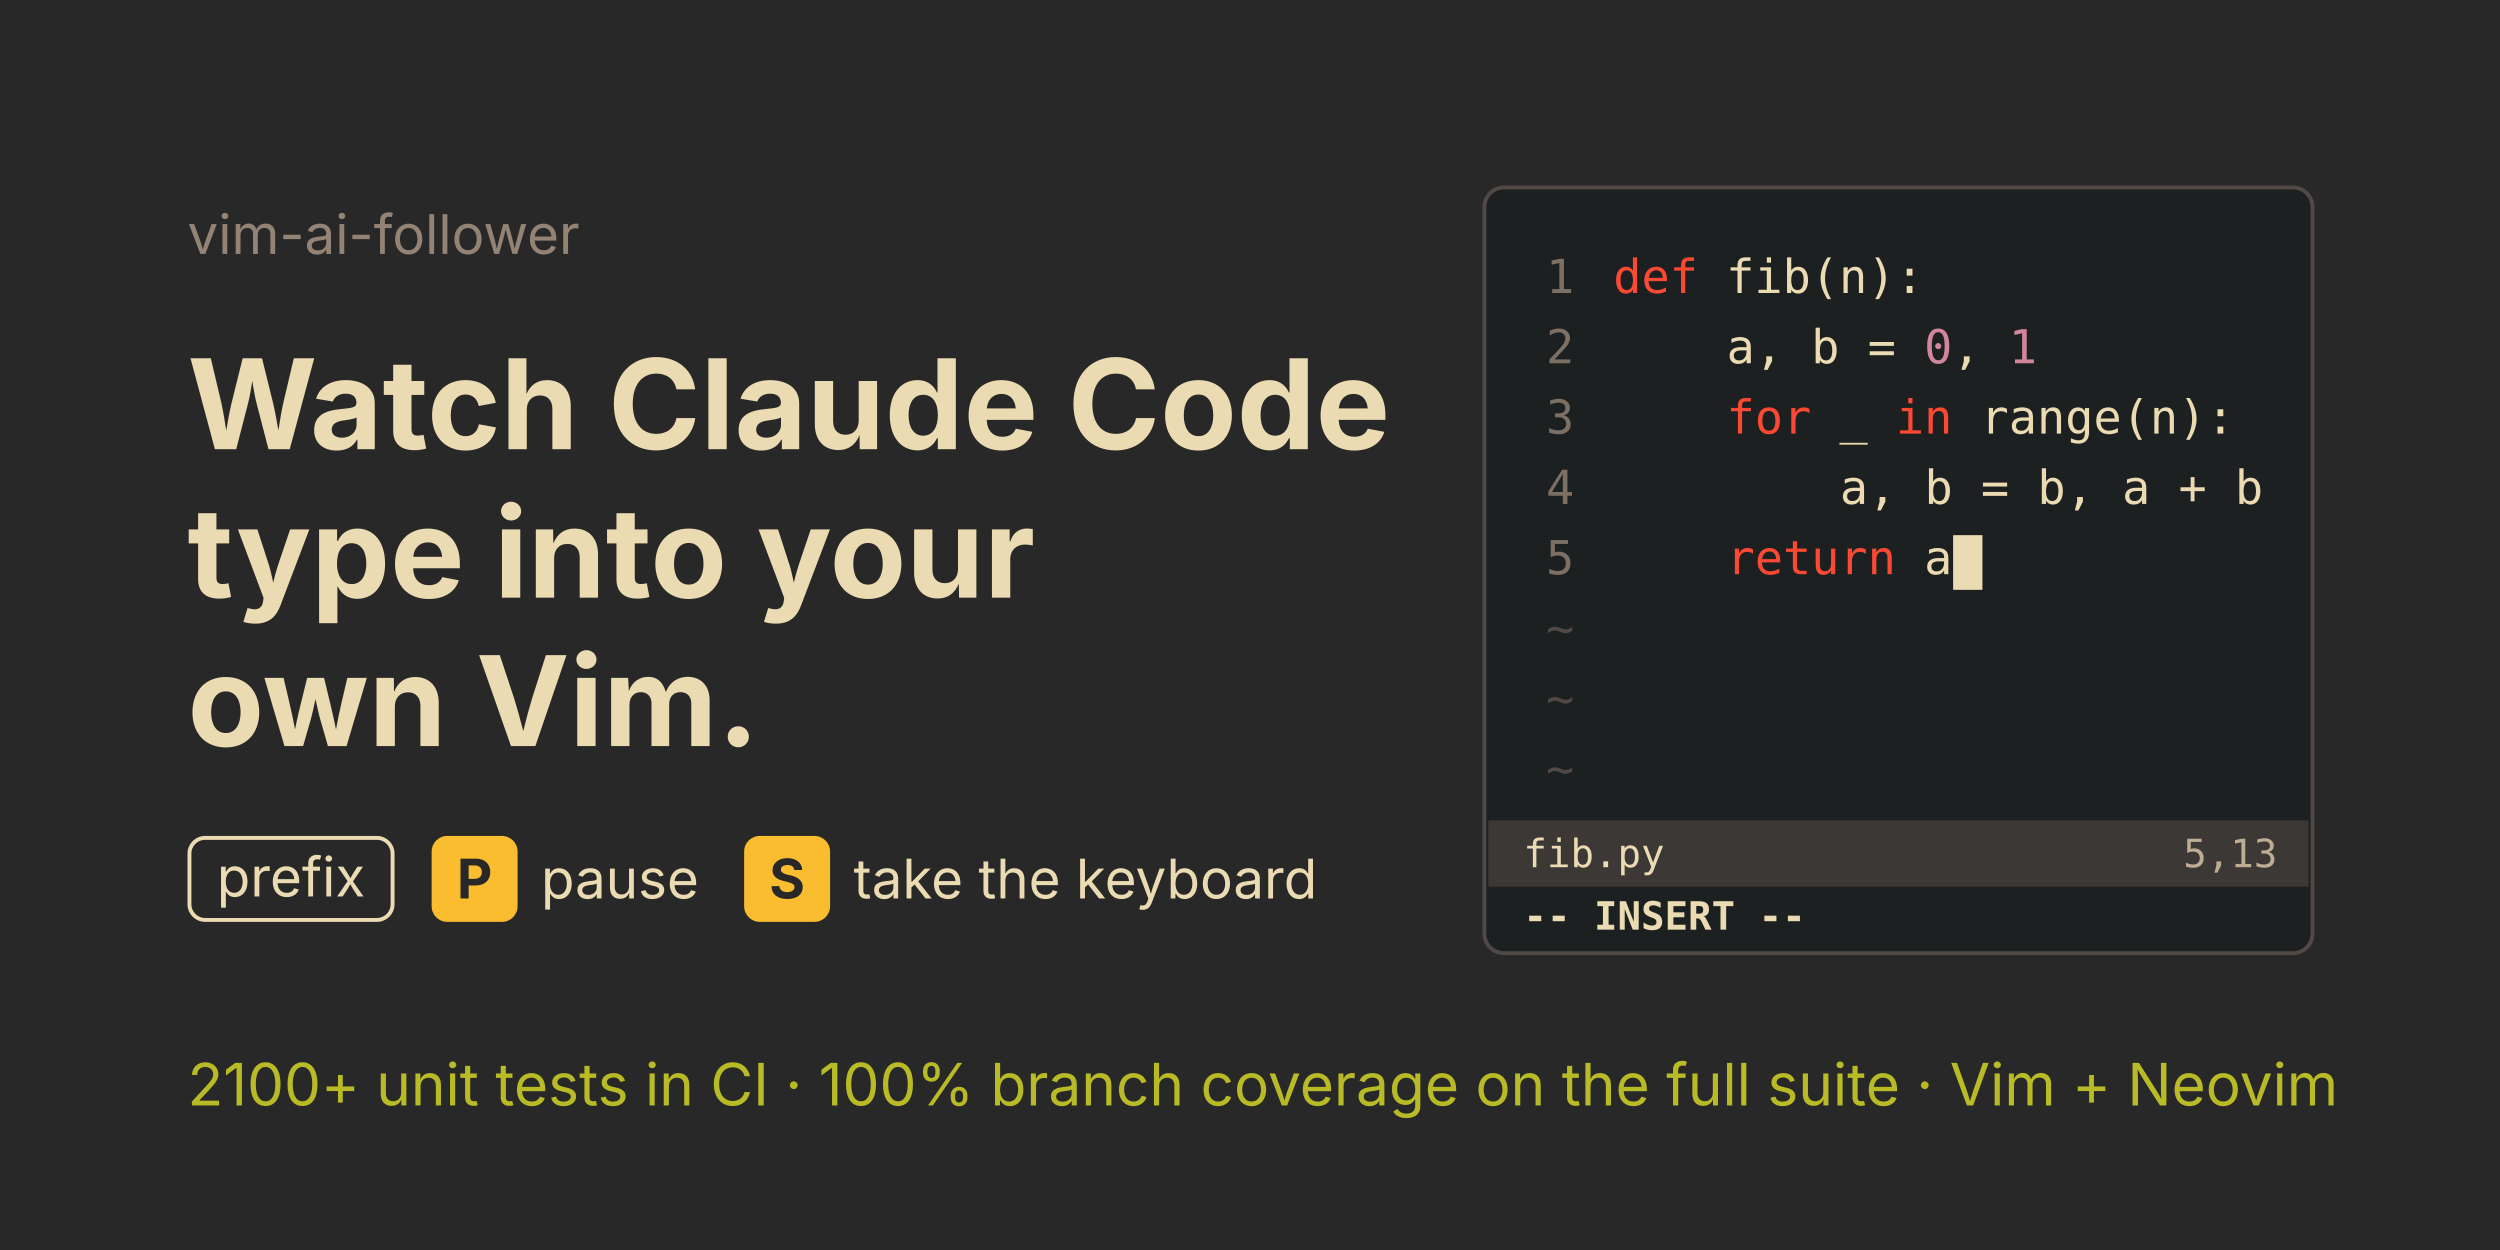
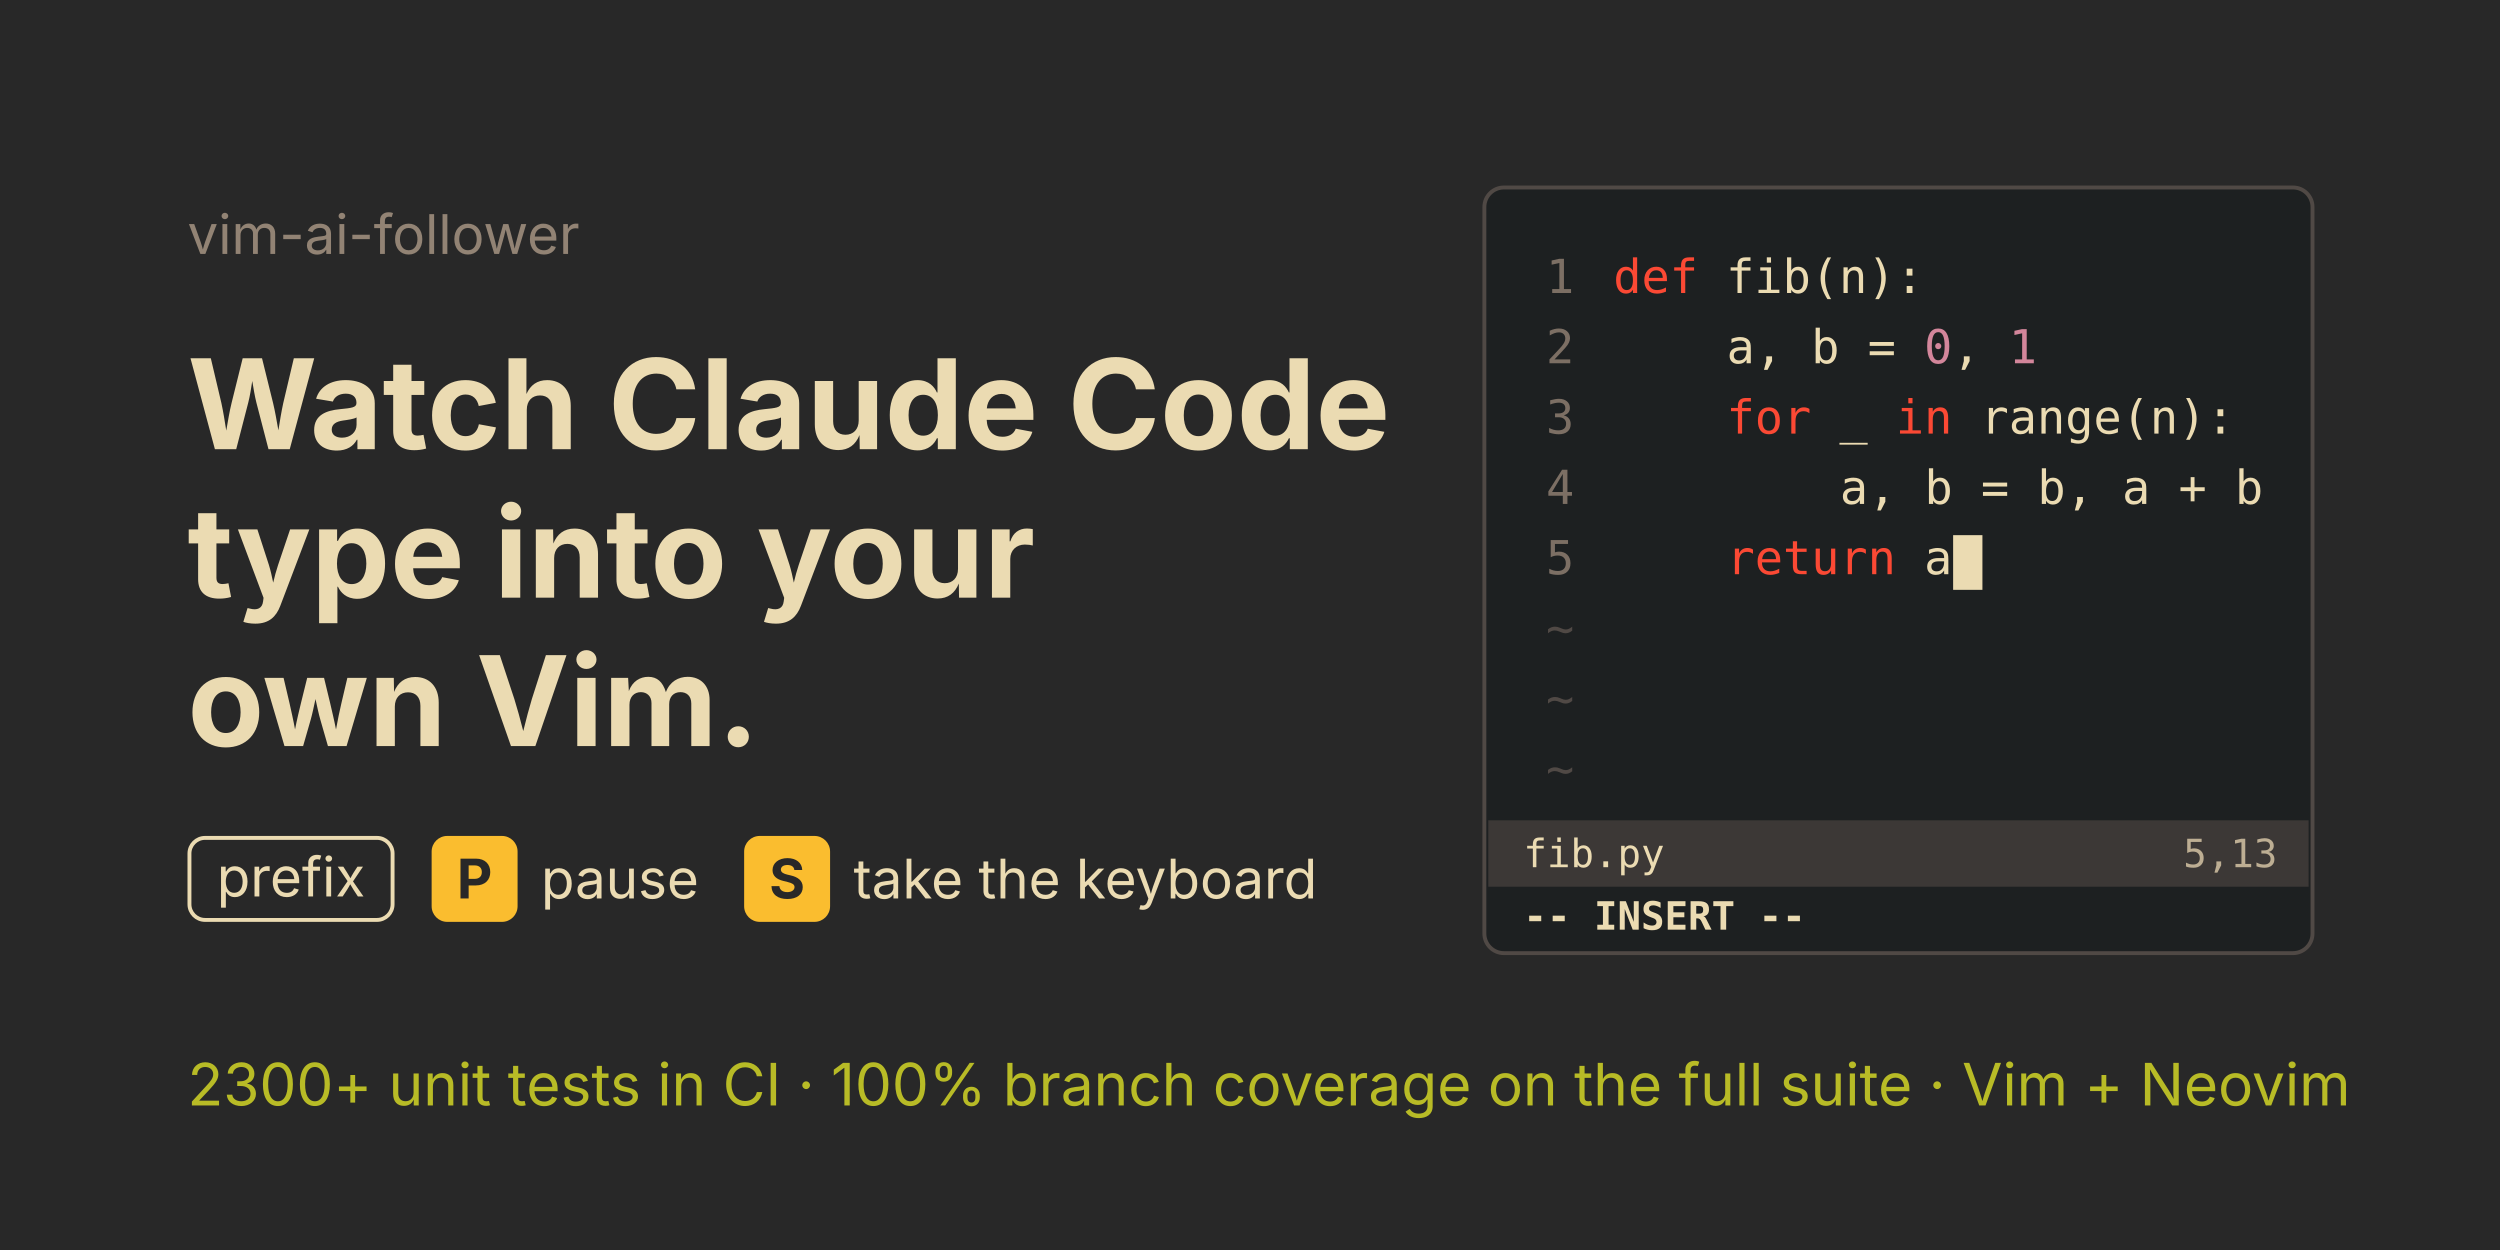
- <svg xmlns="http://www.w3.org/2000/svg" viewBox="0 0 1280 640" width="1280" height="640" role="img" aria-label="vim-ai-follower: Watch Claude Code type into your own Vim. 2100+ unit tests in CI · 100% branch coverage on the full suite · Vim + Neovim">
+ <svg xmlns="http://www.w3.org/2000/svg" viewBox="0 0 1280 640" width="1280" height="640" role="img" aria-label="vim-ai-follower: Watch Claude Code type into your own Vim. 2300+ unit tests in CI · 100% branch coverage on the full suite · Vim + Neovim">
  <rect width="1280" height="640" fill="#282828" />
  <g font-family="system-ui, -apple-system, Segoe UI, sans-serif" fill="#EBDBB2">
    <text x="96" y="130" font-size="28" fill="#928374">vim-ai-follower</text>
    <g font-size="64" font-weight="700">
      <text x="96" y="230">Watch Claude Code</text>
      <text x="96" y="306">type into your</text>
      <text x="96" y="382">own Vim.</text>
    </g>
    <g font-size="28">
      <rect x="97" y="429" width="104" height="42" rx="8" fill="none" stroke="#EBDBB2" stroke-width="2" />
      <text x="149" y="459" text-anchor="middle">prefix</text>
      <rect x="221" y="428" width="44" height="44" rx="8" fill="#FABD2F" />
      <text x="243" y="460" font-weight="700" fill="#282828" text-anchor="middle">P</text>
      <text x="277" y="460">pause</text>
      <rect x="381" y="428" width="44" height="44" rx="8" fill="#FABD2F" />
      <text x="403" y="460" font-weight="700" fill="#282828" text-anchor="middle">S</text>
      <text x="437" y="460">take the keyboard</text>
    </g>
-     <text x="96" y="566" font-size="30" fill="#B8BB26">2100+ unit tests in CI · 100% branch coverage on the full suite · Vim + Neovim</text>
+     <text x="96" y="566" font-size="30" fill="#B8BB26">2300+ unit tests in CI · 100% branch coverage on the full suite · Vim + Neovim</text>
  </g>
  <g font-family="ui-monospace, SFMono-Regular, Menlo, Consolas, monospace" font-size="24">
    <rect x="760" y="96" width="424" height="392" rx="10" fill="#1D2021" stroke="#504945" stroke-width="2" />
    <g fill="#7C6F64" text-anchor="end">
      <text x="806" y="150">1</text>
      <text x="806" y="186">2</text>
      <text x="806" y="222">3</text>
      <text x="806" y="258">4</text>
      <text x="806" y="294">5</text>
    </g>
    <g fill="#EBDBB2">
      <text x="826" y="150">
        <tspan fill="#FB4934">def</tspan> fib(n):</text>
      <text x="884" y="186">a, b = <tspan fill="#D3869B">0</tspan>, <tspan fill="#D3869B">1</tspan>
      </text>
      <text x="884" y="222">
        <tspan fill="#FB4934">for</tspan> _ <tspan fill="#FB4934">in</tspan> range(n):</text>
      <text x="942" y="258">a, b = b, a + b</text>
      <text x="884" y="294">
        <tspan fill="#FB4934">return</tspan> a</text>
    </g>
    <rect x="1000" y="274" width="15" height="28" fill="#EBDBB2" />
    <g fill="#504945">
      <text x="806" y="330" text-anchor="end">~</text>
      <text x="806" y="366" text-anchor="end">~</text>
      <text x="806" y="402" text-anchor="end">~</text>
    </g>
    <rect x="762" y="420" width="420" height="34" fill="#3C3836" />
    <text x="780" y="444" font-size="20" fill="#EBDBB2">fib.py</text>
    <text x="1166" y="444" font-size="20" fill="#BDAE93" text-anchor="end">5,13</text>
    <text x="780" y="476" font-size="20" fill="#EBDBB2" font-weight="700">-- INSERT --</text>
  </g>
</svg>
